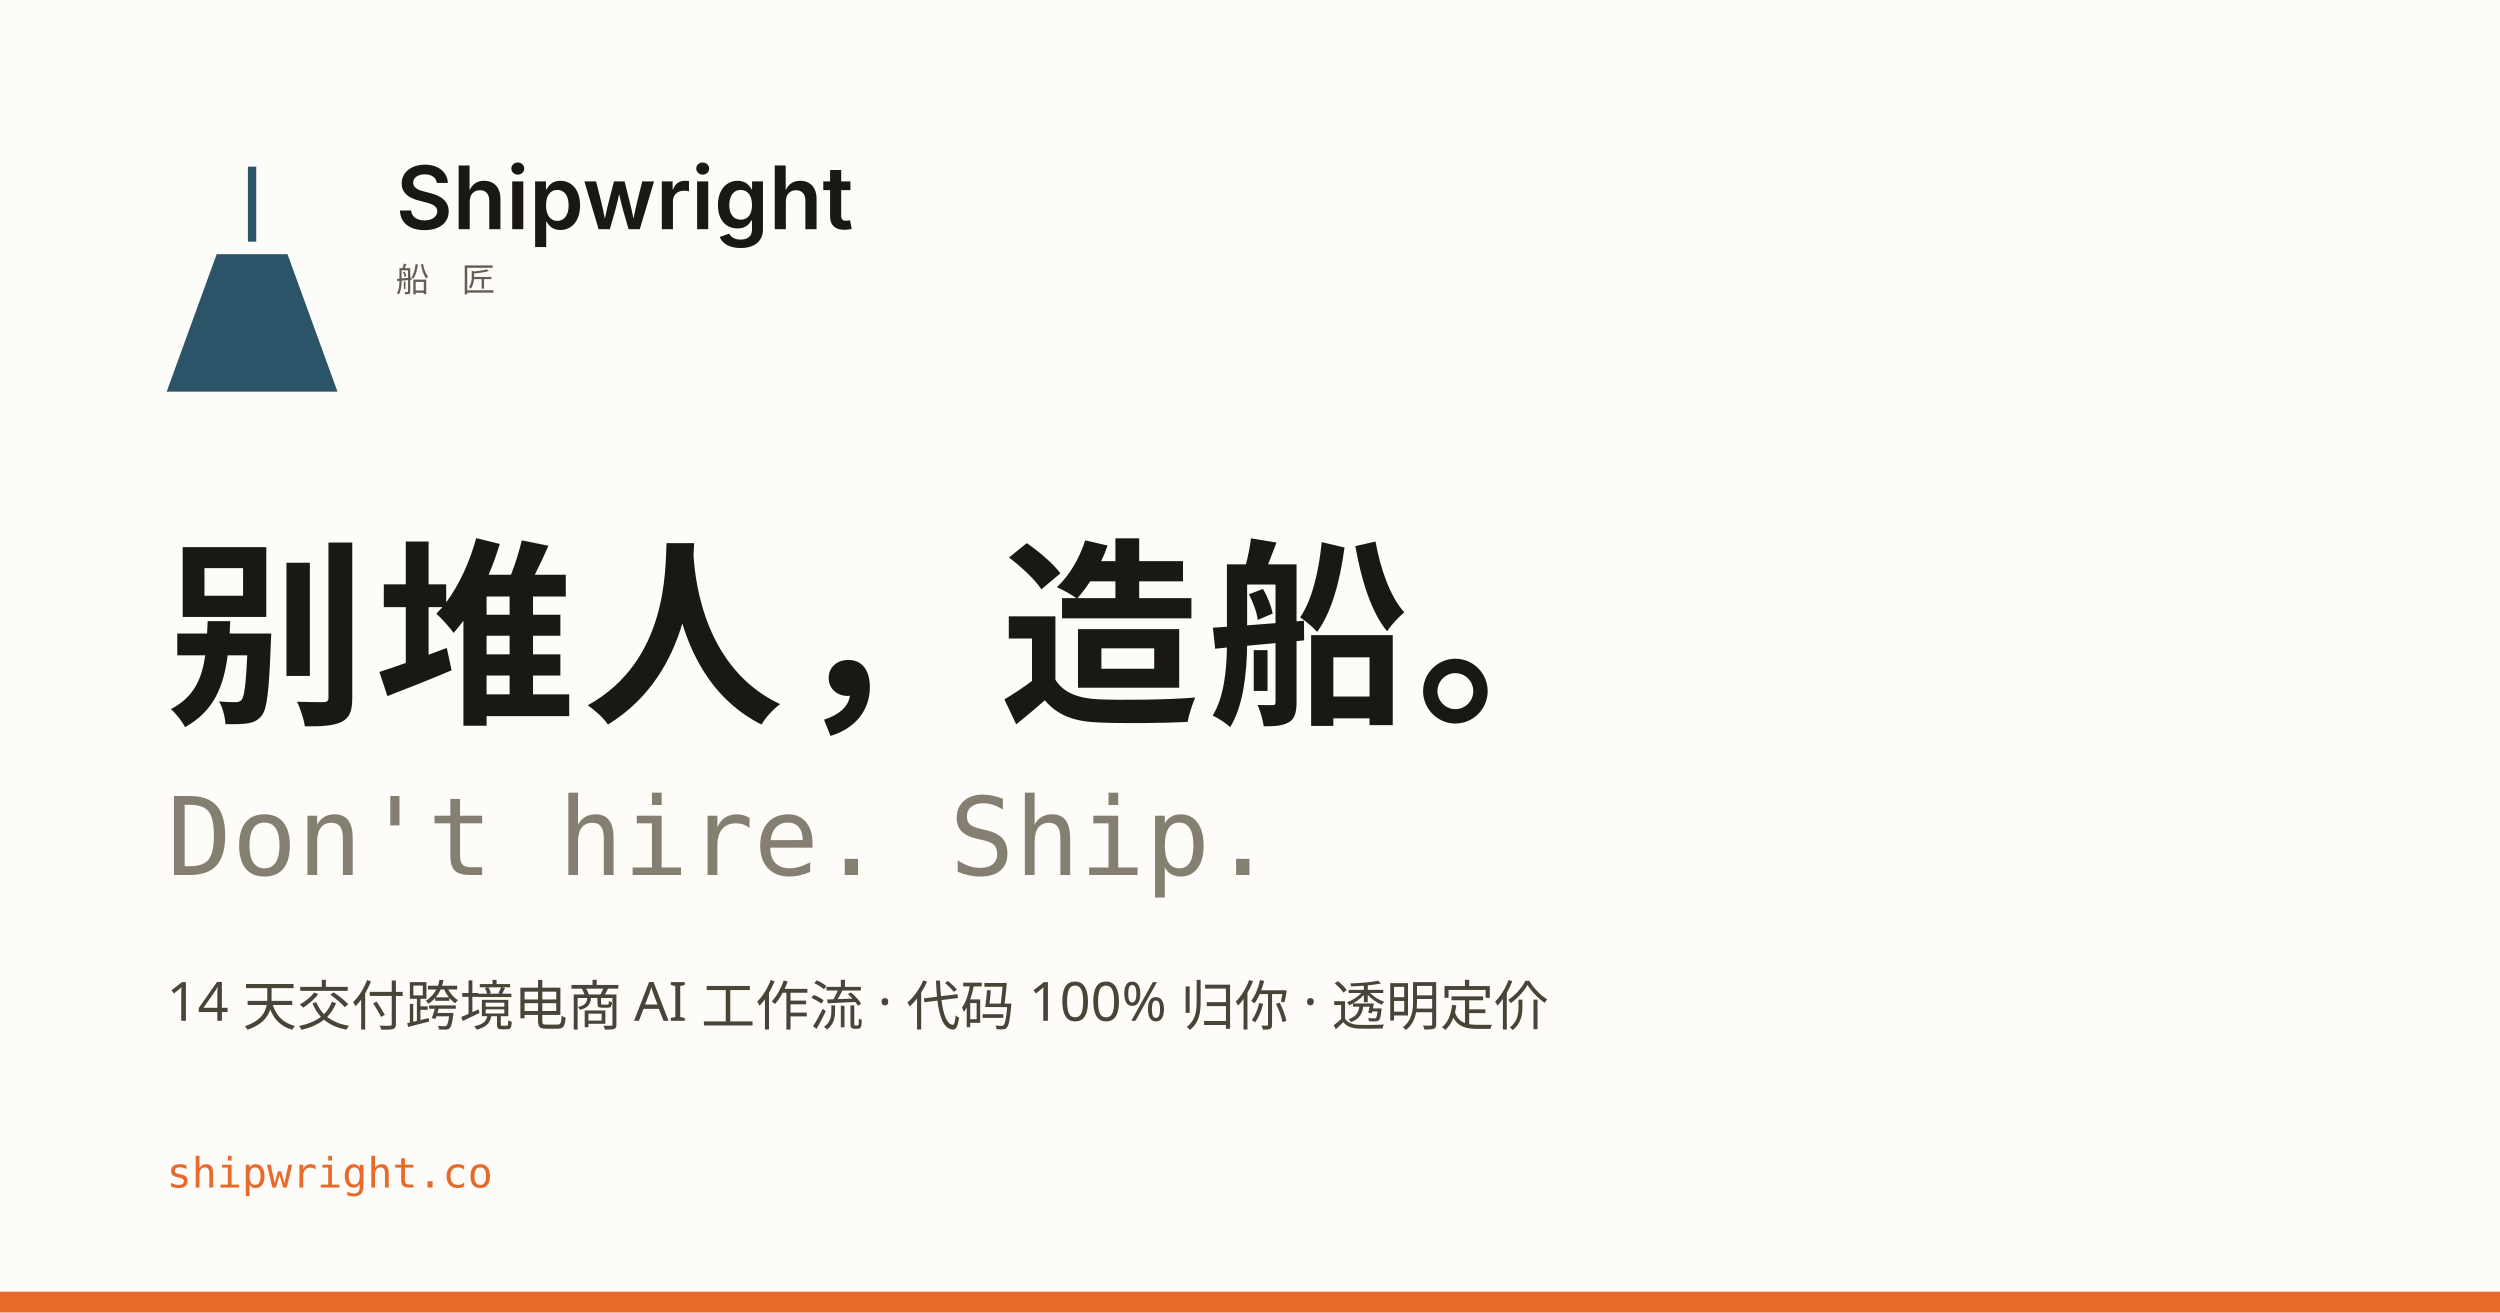
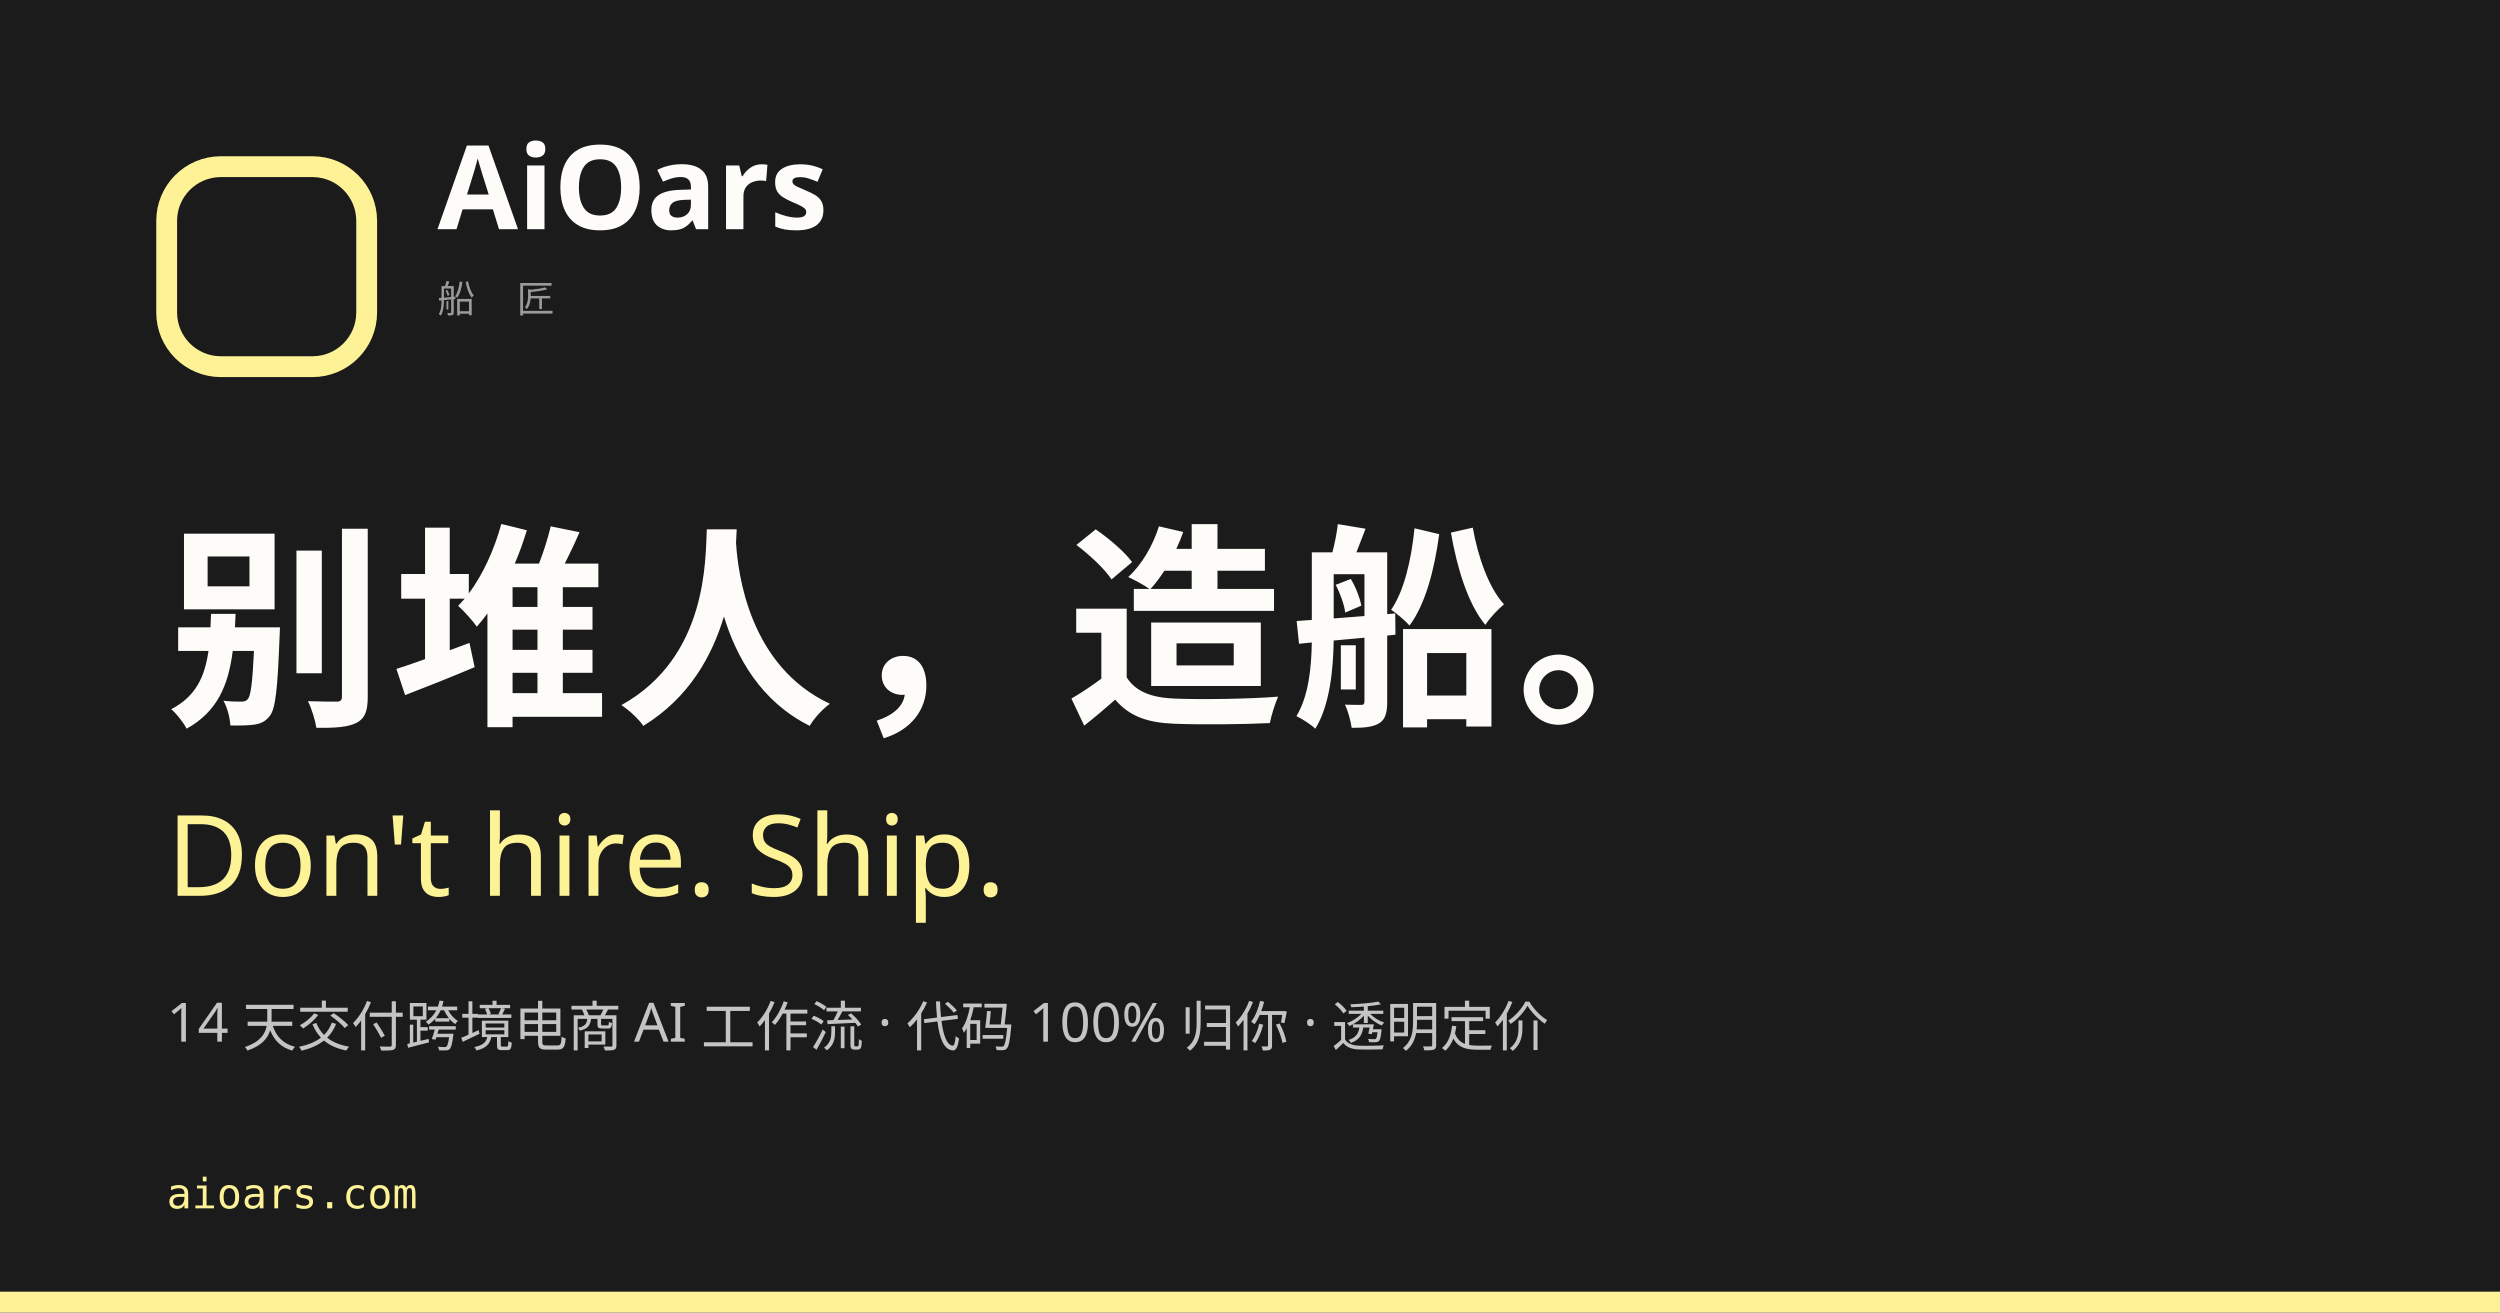
<svg xmlns="http://www.w3.org/2000/svg" viewBox="0 0 1200 630" role="img">
-   <rect width="1200" height="630" fill="#FDFCF9" />
+   <rect width="1200" height="630" fill="#1B1B1B" />
  <g transform="translate(80, 80)">
-     <rect x="39" y="0" width="4" height="36" fill="#2B5468" />
-     <polygon points="24,42 58,42 82,108 0,108" fill="#2B5468" />
+     <rect x="0" y="0" width="96" height="96" rx="26" fill="none" stroke="#FEF297" stroke-width="10" />
  </g>
-   <g transform="translate(190, 110)">
-     <text x="0" y="0" font-family="Inter, sans-serif" font-size="42" font-weight="600" fill="#1A1814">Shipwright</text>
-     <text x="0" y="30" font-family="Noto Sans SC, sans-serif" font-size="16" font-weight="500" fill="#635E53" letter-spacing="6">船  匠</text>
+   <g transform="translate(210, 110)">
+     <text x="0" y="0" font-family="Outfit, sans-serif" font-size="56" font-weight="600" fill="#FDFCF9">AiOars</text>
+     <text x="0" y="40" font-family="Noto Sans SC, sans-serif" font-size="18" font-weight="500" fill="#9A9A9A" letter-spacing="8">船  匠</text>
  </g>
-   <text x="80" y="340" font-family="Noto Sans SC, sans-serif" font-size="96" font-weight="700" fill="#1A1814" letter-spacing="4">别堆人，造船。</text>
-   <text x="80" y="420" font-family="JetBrains Mono, monospace" font-size="52" font-weight="400" fill="#857F72">Don't hire. Ship.</text>
-   <text x="80" y="490" font-family="Noto Sans SC, sans-serif" font-size="26" font-weight="400" fill="#484438">
+   <text x="80" y="340" font-family="Noto Sans SC, sans-serif" font-size="104" font-weight="700" fill="#FDFCF9" letter-spacing="4">别堆人，造船。</text>
+   <text x="80" y="430" font-family="Outfit, sans-serif" font-size="54" font-weight="500" fill="#FEF297">Don't hire. Ship.</text>
+   <text x="80" y="500" font-family="Noto Sans SC, sans-serif" font-size="26" font-weight="400" fill="#C4C4C4">
    14 天交付跨境电商 AI 工作流 · 代码 100% 归你 · 透明定价
  </text>
-   <rect x="0" y="620" width="1200" height="10" fill="#E86A2A" />
-   <text x="80" y="570" font-family="JetBrains Mono, monospace" font-size="20" font-weight="500" fill="#E86A2A">shipwright.co</text>
+   <rect x="0" y="620" width="1200" height="10" fill="#FEF297" />
+   <text x="80" y="580" font-family="JetBrains Mono, monospace" font-size="20" font-weight="500" fill="#FEF297">aioars.com</text>
</svg>
